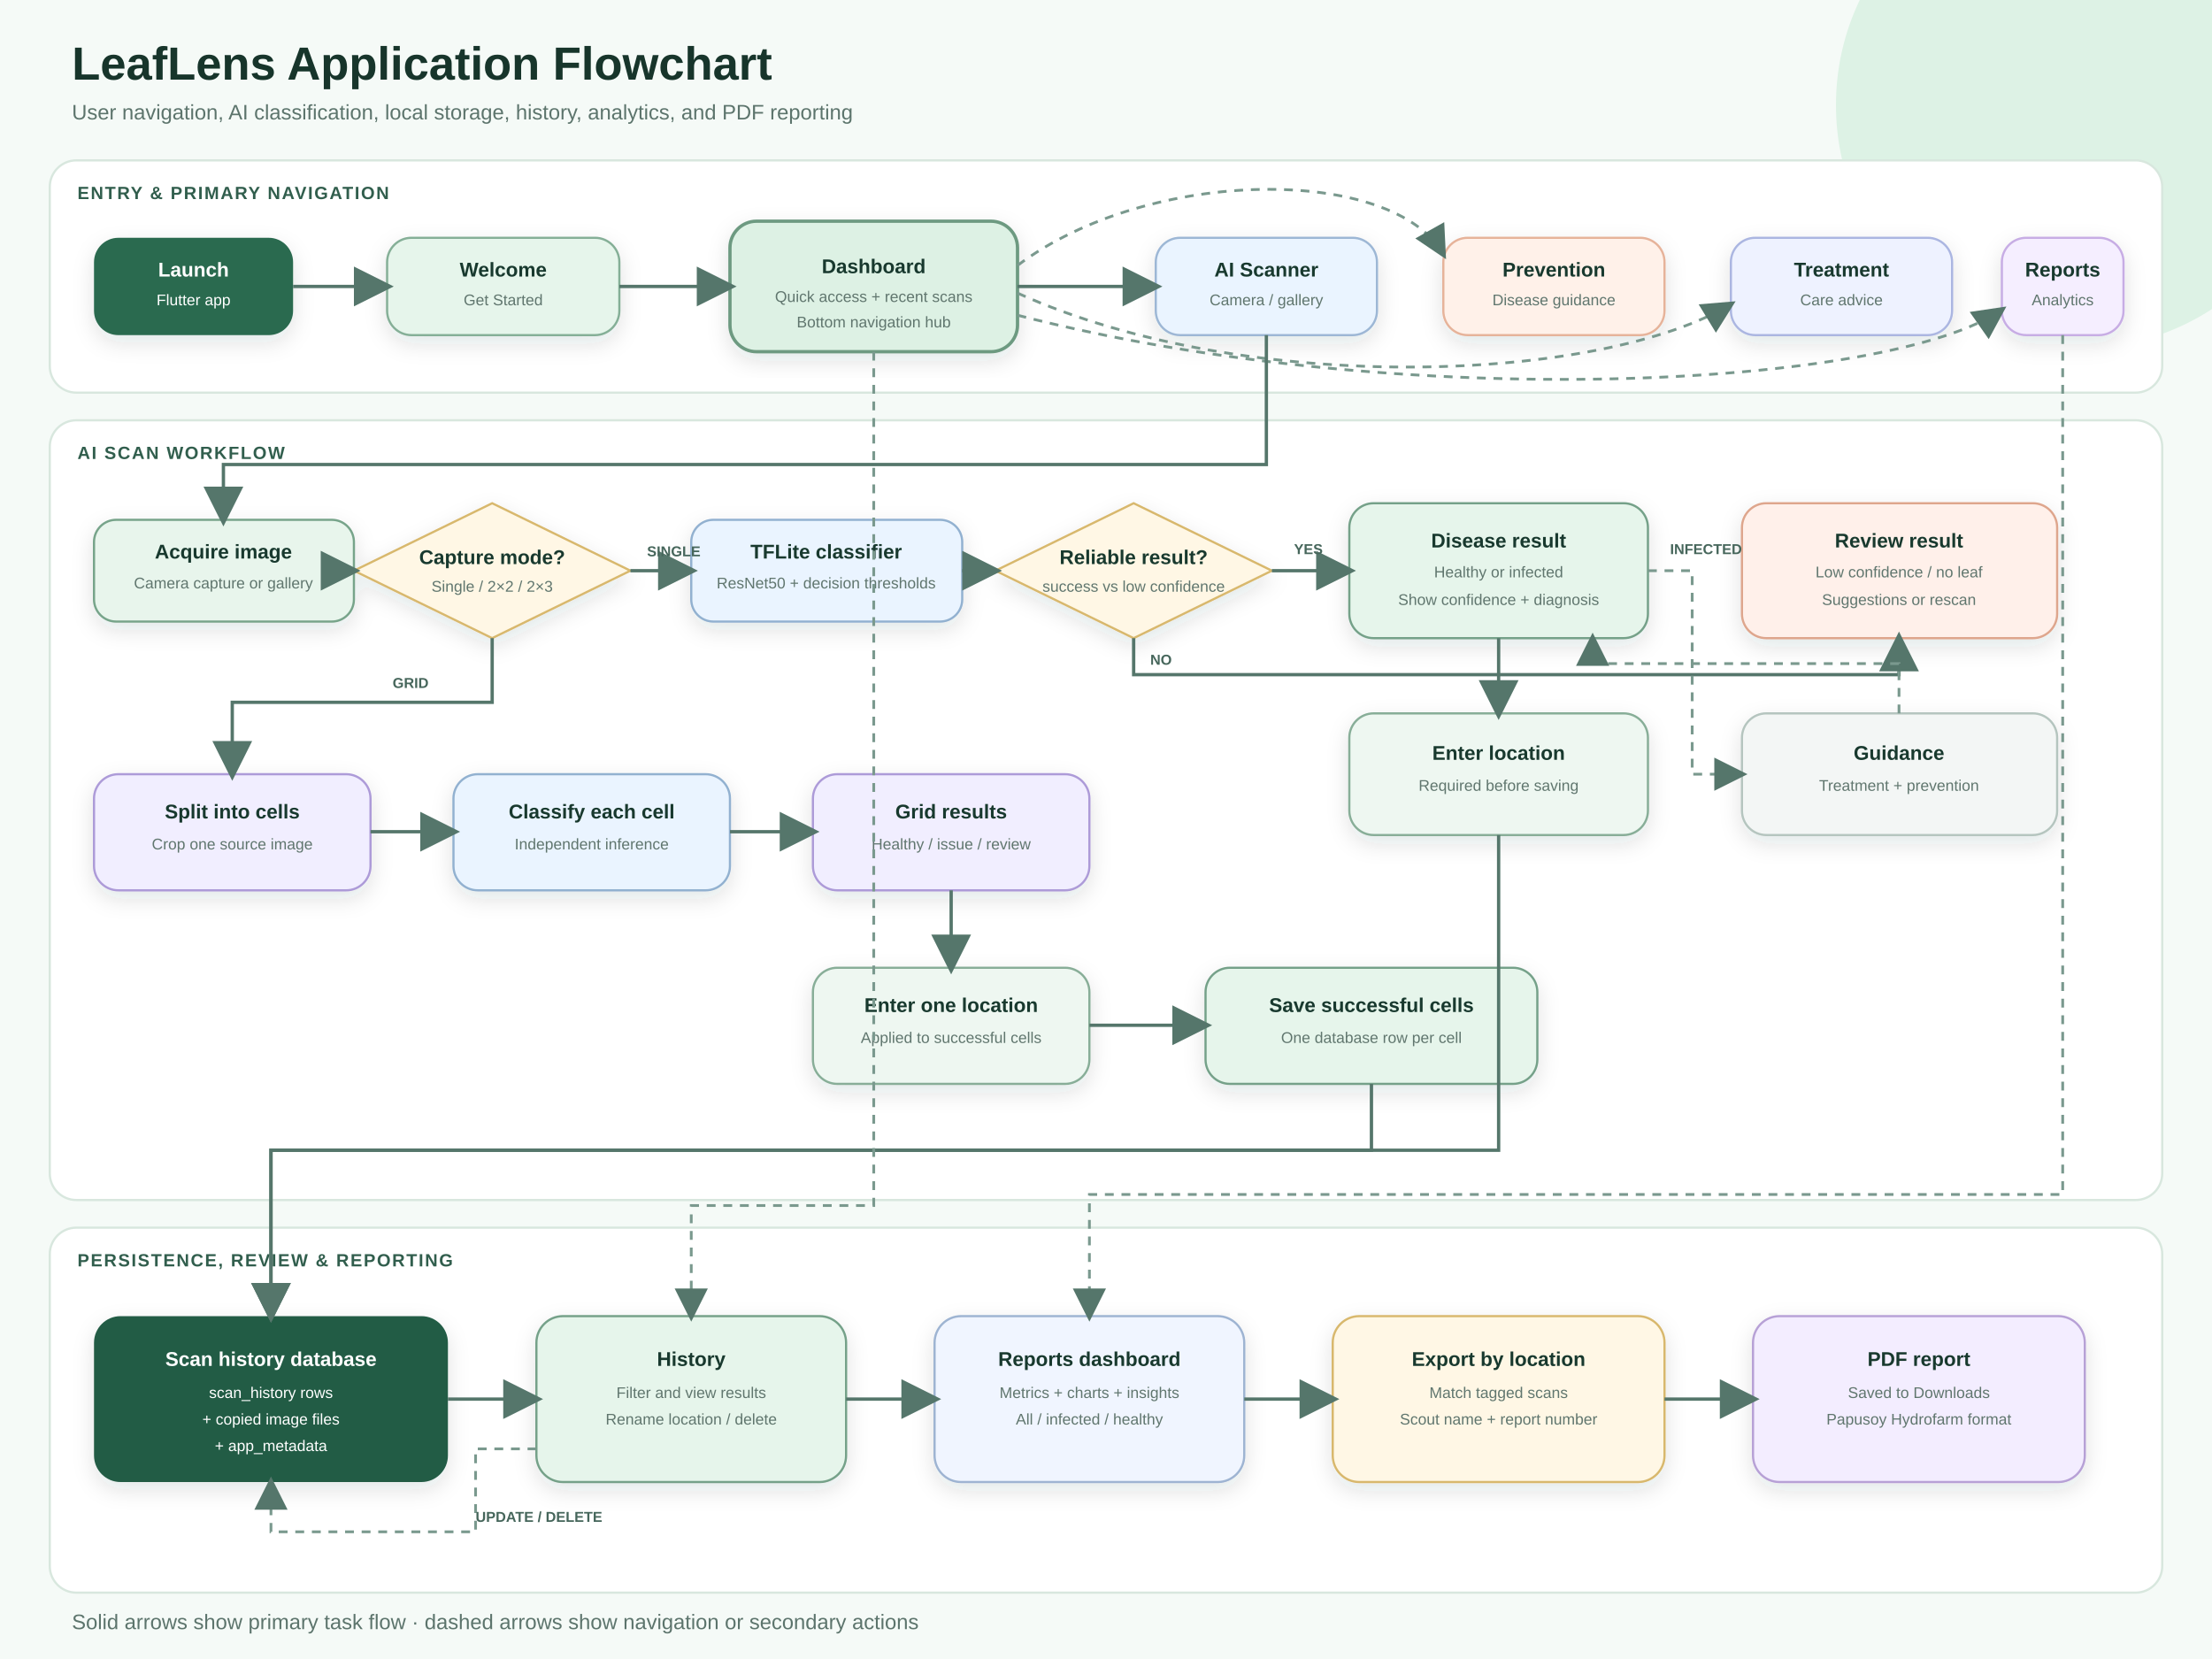
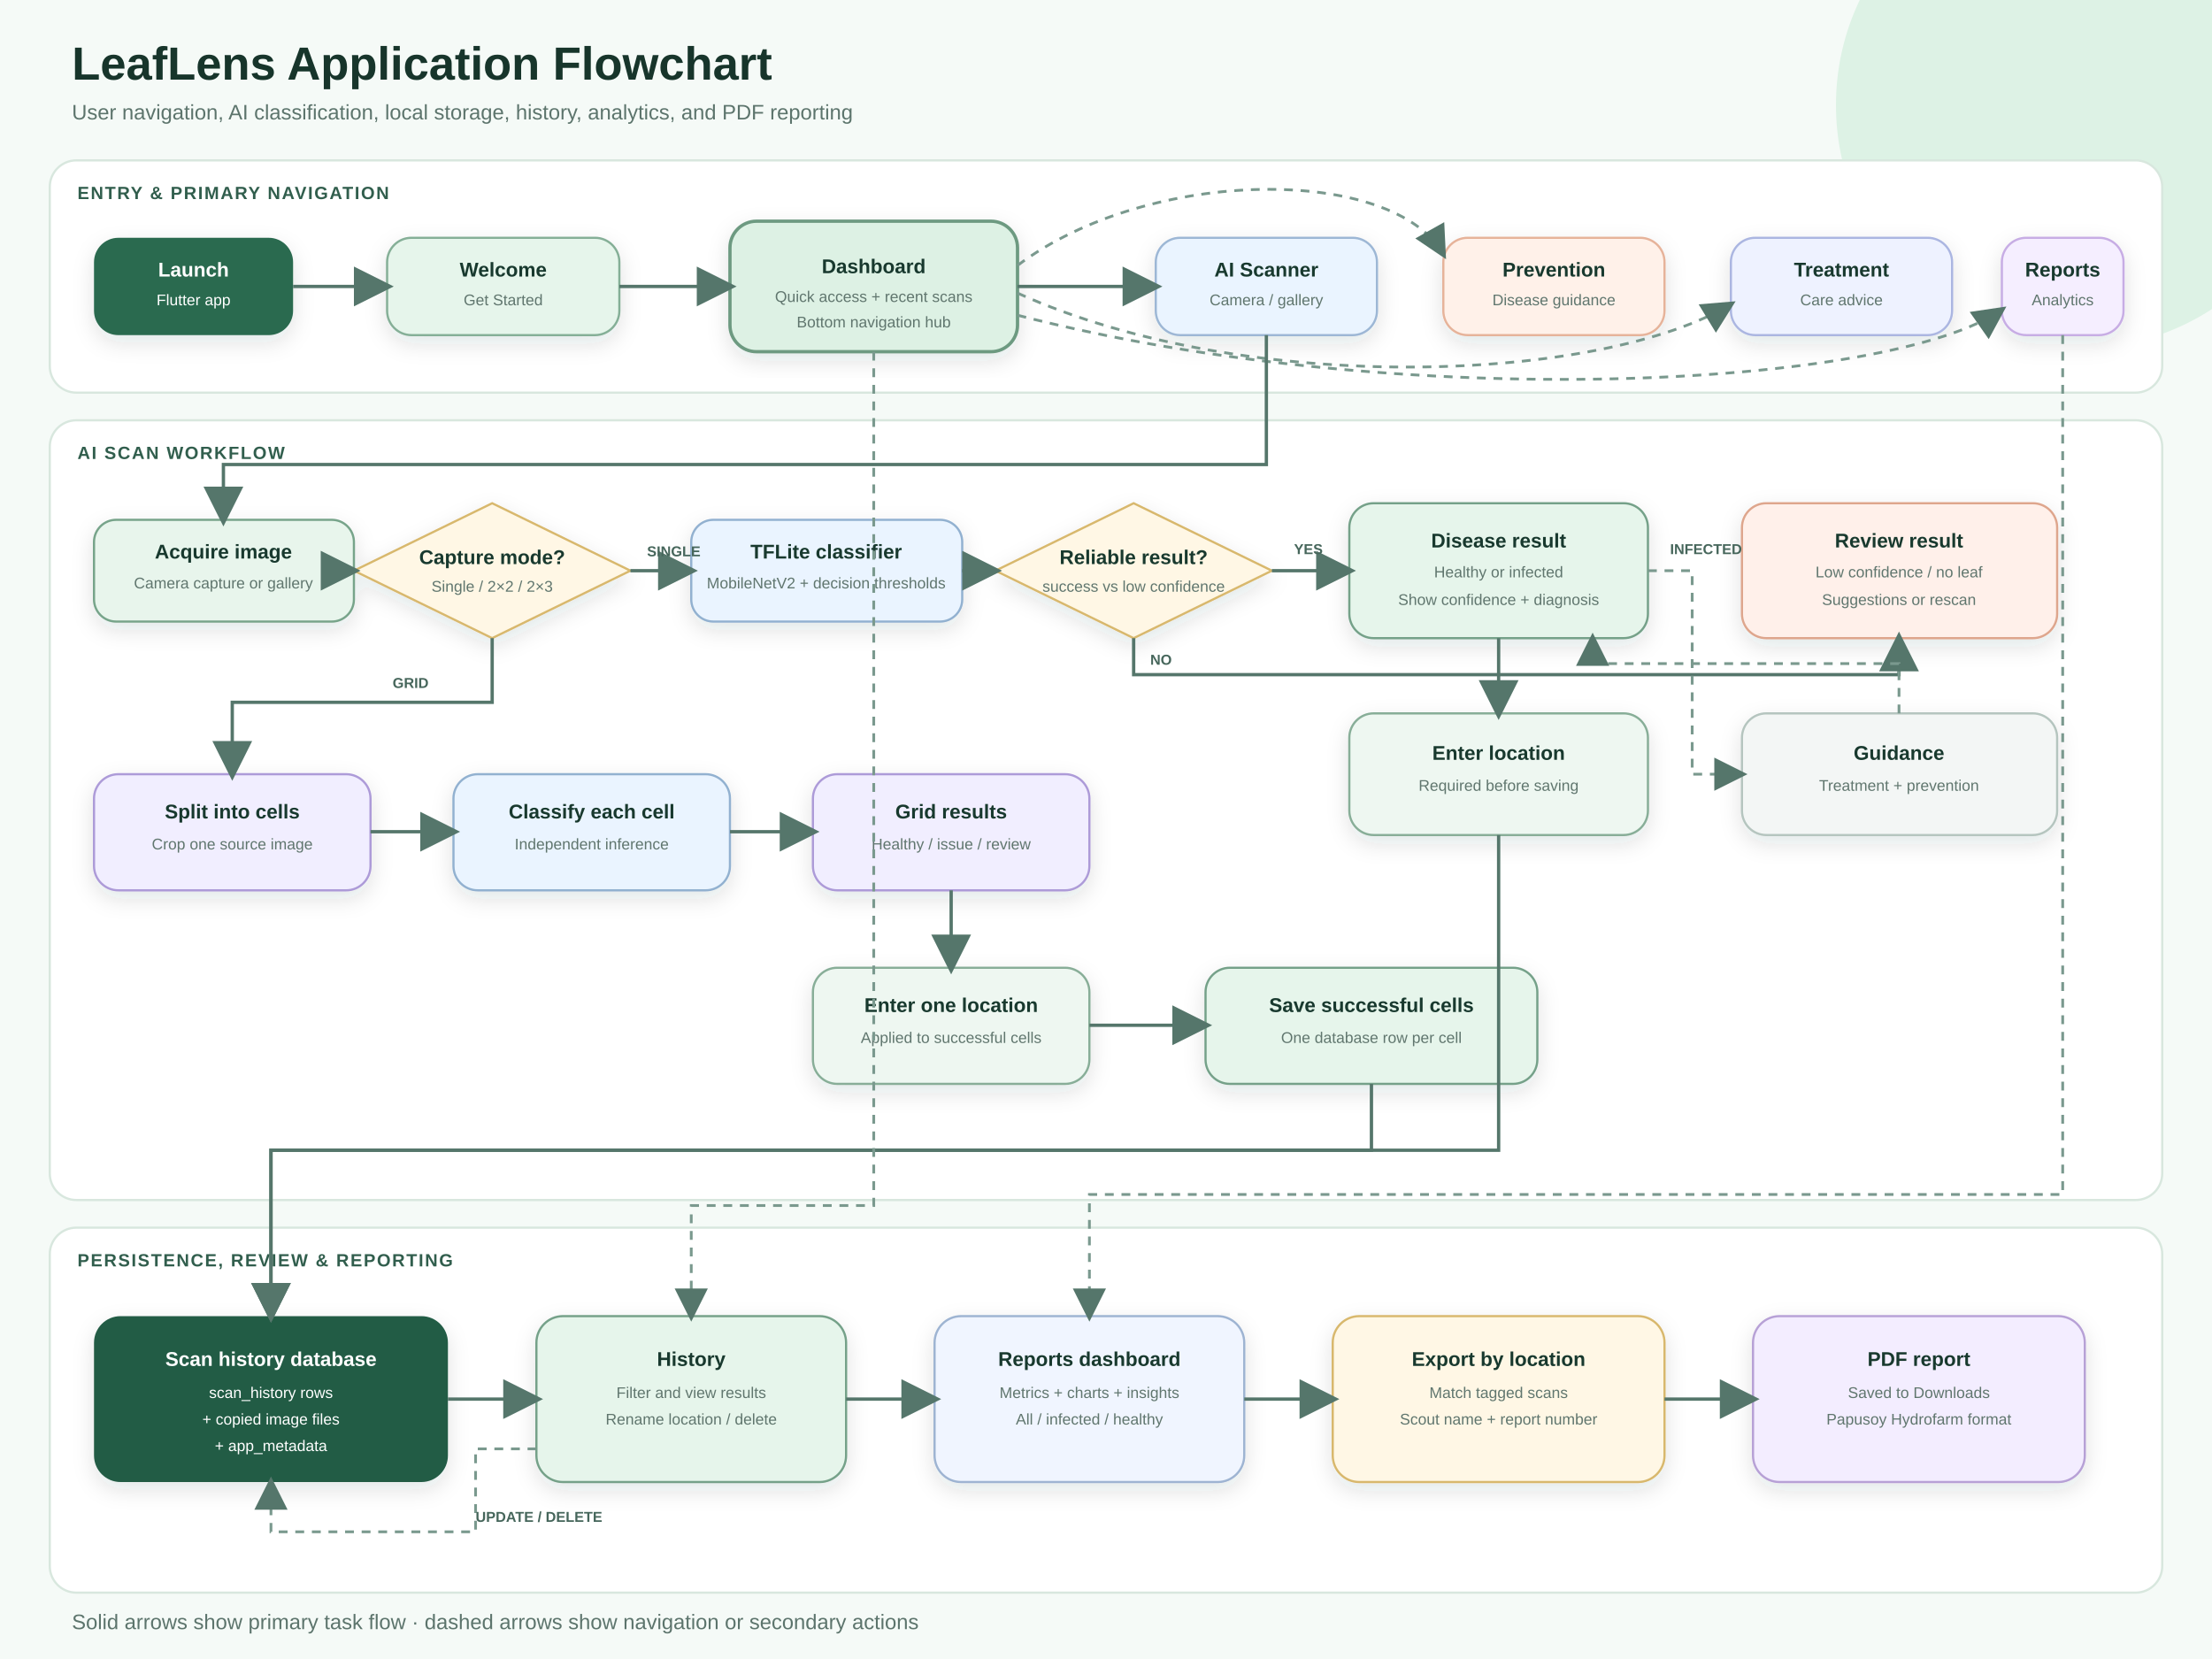
<svg xmlns="http://www.w3.org/2000/svg" width="2000" height="1500" viewBox="0 0 2000 1500" role="img" aria-labelledby="title desc">
  <defs>
    <filter id="shadow" x="-20%" y="-20%" width="140%" height="140%">
      <feDropShadow dx="0" dy="7" stdDeviation="10" flood-color="#17352B" flood-opacity="0.12" />
    </filter>
    <marker id="arrow" markerWidth="12" markerHeight="12" refX="10" refY="6" orient="auto">
      <path d="M0,0 L12,6 L0,12 Z" fill="#55766B" />
    </marker>
    <style>
      .title { font: 700 42px 'Segoe UI', Arial, sans-serif; fill: #17352B; }
      .subtitle { font: 400 19px 'Segoe UI', Arial, sans-serif; fill: #5C746C; }
      .lane-title { font: 700 16px 'Segoe UI', Arial, sans-serif; fill: #315E4D; letter-spacing: 1.3px; }
      .node-title { font: 700 18px 'Segoe UI', Arial, sans-serif; fill: #18392E; }
      .node-sub { font: 400 14px 'Segoe UI', Arial, sans-serif; fill: #60766E; }
      .white { fill: #FFFFFF; }
      .label { font: 700 13px 'Segoe UI', Arial, sans-serif; fill: #46665B; }
      .edge { fill: none; stroke: #55766B; stroke-width: 3; marker-end: url(#arrow); }
      .edge-soft { fill: none; stroke: #7A998E; stroke-width: 2.5; stroke-dasharray: 8 7; marker-end: url(#arrow); }
    </style>
  </defs>
  <rect width="2000" height="1500" fill="#F5FAF7" />
  <circle cx="1880" cy="95" r="220" fill="#DDF2E5" />
  <text x="65" y="72" class="title">LeafLens Application Flowchart</text>
  <text x="65" y="108" class="subtitle">User navigation, AI classification, local storage, history, analytics, and PDF reporting</text>
  <rect x="45" y="145" width="1910" height="210" rx="24" fill="#FFFFFF" stroke="#D8E7DE" stroke-width="2" />
  <text x="70" y="180" class="lane-title">ENTRY &amp; PRIMARY NAVIGATION</text>
  <rect x="45" y="380" width="1910" height="705" rx="24" fill="#FFFFFF" stroke="#D8E7DE" stroke-width="2" />
  <text x="70" y="415" class="lane-title">AI SCAN WORKFLOW</text>
  <rect x="45" y="1110" width="1910" height="330" rx="24" fill="#FFFFFF" stroke="#D8E7DE" stroke-width="2" />
  <text x="70" y="1145" class="lane-title">PERSISTENCE, REVIEW &amp; REPORTING</text>
  <g filter="url(#shadow)">
    <rect x="85" y="215" width="180" height="88" rx="22" fill="#2C6A50" />
    <rect x="350" y="215" width="210" height="88" rx="22" fill="#E6F5EB" stroke="#85AF97" stroke-width="2" />
    <rect x="660" y="200" width="260" height="118" rx="24" fill="#DDF1E4" stroke="#6D9A81" stroke-width="3" />
    <rect x="1045" y="215" width="200" height="88" rx="22" fill="#EAF4FF" stroke="#9DB7D5" stroke-width="2" />
    <rect x="1305" y="215" width="200" height="88" rx="22" fill="#FFF1E9" stroke="#E6B39A" stroke-width="2" />
    <rect x="1565" y="215" width="200" height="88" rx="22" fill="#EEF2FF" stroke="#ABB6E1" stroke-width="2" />
    <rect x="1810" y="215" width="110" height="88" rx="22" fill="#F5EEFF" stroke="#C7ADE4" stroke-width="2" />
  </g>
  <text x="175" y="250" text-anchor="middle" class="node-title white">Launch</text>
  <text x="175" y="276" text-anchor="middle" class="node-sub white">Flutter app</text>
  <text x="455" y="250" text-anchor="middle" class="node-title">Welcome</text>
  <text x="455" y="276" text-anchor="middle" class="node-sub">Get Started</text>
  <text x="790" y="247" text-anchor="middle" class="node-title">Dashboard</text>
  <text x="790" y="273" text-anchor="middle" class="node-sub">Quick access + recent scans</text>
  <text x="790" y="296" text-anchor="middle" class="node-sub">Bottom navigation hub</text>
  <text x="1145" y="250" text-anchor="middle" class="node-title">AI Scanner</text>
  <text x="1145" y="276" text-anchor="middle" class="node-sub">Camera / gallery</text>
  <text x="1405" y="250" text-anchor="middle" class="node-title">Prevention</text>
  <text x="1405" y="276" text-anchor="middle" class="node-sub">Disease guidance</text>
  <text x="1665" y="250" text-anchor="middle" class="node-title">Treatment</text>
  <text x="1665" y="276" text-anchor="middle" class="node-sub">Care advice</text>
  <text x="1865" y="250" text-anchor="middle" class="node-title">Reports</text>
  <text x="1865" y="276" text-anchor="middle" class="node-sub">Analytics</text>
  <path class="edge" d="M265 259 H350" />
  <path class="edge" d="M560 259 H660" />
  <path class="edge" d="M920 259 H1045" />
  <path class="edge-soft" d="M920 240 C1040 150 1260 150 1305 230" />
  <path class="edge-soft" d="M920 265 C1130 360 1450 345 1565 275" />
  <path class="edge-soft" d="M920 285 C1270 375 1710 350 1810 280" />
  <g filter="url(#shadow)">
    <rect x="85" y="470" width="235" height="92" rx="20" fill="#E8F5EC" stroke="#77A48A" stroke-width="2" />
    <polygon points="445,455 570,516 445,577 320,516" fill="#FFF7E5" stroke="#D8B86D" stroke-width="2" />
    <rect x="625" y="470" width="245" height="92" rx="20" fill="#EAF4FF" stroke="#92B1D0" stroke-width="2" />
    <polygon points="1025,455 1150,516 1025,577 900,516" fill="#FFF7E5" stroke="#D8B86D" stroke-width="2" />
  </g>
  <text x="202" y="505" text-anchor="middle" class="node-title">Acquire image</text>
  <text x="202" y="532" text-anchor="middle" class="node-sub">Camera capture or gallery</text>
  <text x="445" y="510" text-anchor="middle" class="node-title">Capture mode?</text>
  <text x="445" y="535" text-anchor="middle" class="node-sub">Single / 2×2 / 2×3</text>
  <text x="747" y="505" text-anchor="middle" class="node-title">TFLite classifier</text>
-   <text x="747" y="532" text-anchor="middle" class="node-sub">ResNet50 + decision thresholds</text>
+   <text x="747" y="532" text-anchor="middle" class="node-sub">MobileNetV2 + decision thresholds</text>
  <text x="1025" y="510" text-anchor="middle" class="node-title">Reliable result?</text>
  <text x="1025" y="535" text-anchor="middle" class="node-sub">success vs low confidence</text>
  <path class="edge" d="M1145 303 V420 H202 V470" />
  <path class="edge" d="M320 516 H320" />
  <path class="edge" d="M320 516 H320 M570 516 H625" />
  <text x="585" y="503" class="label">SINGLE</text>
  <path class="edge" d="M870 516 H900" />
  <g filter="url(#shadow)">
    <rect x="1220" y="455" width="270" height="122" rx="22" fill="#E6F5EB" stroke="#75A189" stroke-width="2" />
    <rect x="1575" y="455" width="285" height="122" rx="22" fill="#FFF0EA" stroke="#DEA68D" stroke-width="2" />
    <rect x="1220" y="645" width="270" height="110" rx="22" fill="#EEF7F1" stroke="#88AE98" stroke-width="2" />
    <rect x="1575" y="645" width="285" height="110" rx="22" fill="#F3F6F5" stroke="#B5C5BF" stroke-width="2" />
  </g>
  <text x="1355" y="495" text-anchor="middle" class="node-title">Disease result</text>
  <text x="1355" y="522" text-anchor="middle" class="node-sub">Healthy or infected</text>
  <text x="1355" y="547" text-anchor="middle" class="node-sub">Show confidence + diagnosis</text>
  <text x="1717" y="495" text-anchor="middle" class="node-title">Review result</text>
  <text x="1717" y="522" text-anchor="middle" class="node-sub">Low confidence / no leaf</text>
  <text x="1717" y="547" text-anchor="middle" class="node-sub">Suggestions or rescan</text>
  <text x="1355" y="687" text-anchor="middle" class="node-title">Enter location</text>
  <text x="1355" y="715" text-anchor="middle" class="node-sub">Required before saving</text>
  <text x="1717" y="687" text-anchor="middle" class="node-title">Guidance</text>
  <text x="1717" y="715" text-anchor="middle" class="node-sub">Treatment + prevention</text>
  <path class="edge" d="M1150 516 H1220" />
  <text x="1170" y="501" class="label">YES</text>
  <path class="edge" d="M1025 577 V610 H1717 V577" />
  <text x="1040" y="601" class="label">NO</text>
  <path class="edge" d="M1355 577 V645" />
  <path class="edge-soft" d="M1490 516 H1530 V700 H1575" />
  <text x="1510" y="501" class="label">INFECTED</text>
  <path class="edge-soft" d="M1717 645 V600 H1440 V577" />
  <g filter="url(#shadow)">
    <rect x="85" y="700" width="250" height="105" rx="22" fill="#F1EEFF" stroke="#AD9BD8" stroke-width="2" />
    <rect x="410" y="700" width="250" height="105" rx="22" fill="#EAF4FF" stroke="#92B1D0" stroke-width="2" />
    <rect x="735" y="700" width="250" height="105" rx="22" fill="#F1EEFF" stroke="#AD9BD8" stroke-width="2" />
    <rect x="735" y="875" width="250" height="105" rx="22" fill="#EEF7F1" stroke="#88AE98" stroke-width="2" />
    <rect x="1090" y="875" width="300" height="105" rx="22" fill="#E6F5EB" stroke="#75A189" stroke-width="2" />
  </g>
  <text x="210" y="740" text-anchor="middle" class="node-title">Split into cells</text>
  <text x="210" y="768" text-anchor="middle" class="node-sub">Crop one source image</text>
  <text x="535" y="740" text-anchor="middle" class="node-title">Classify each cell</text>
  <text x="535" y="768" text-anchor="middle" class="node-sub">Independent inference</text>
  <text x="860" y="740" text-anchor="middle" class="node-title">Grid results</text>
  <text x="860" y="768" text-anchor="middle" class="node-sub">Healthy / issue / review</text>
  <text x="860" y="915" text-anchor="middle" class="node-title">Enter one location</text>
  <text x="860" y="943" text-anchor="middle" class="node-sub">Applied to successful cells</text>
  <text x="1240" y="915" text-anchor="middle" class="node-title">Save successful cells</text>
  <text x="1240" y="943" text-anchor="middle" class="node-sub">One database row per cell</text>
  <path class="edge" d="M445 577 V635 H210 V700" />
  <text x="355" y="622" class="label">GRID</text>
  <path class="edge" d="M335 752 H410" />
  <path class="edge" d="M660 752 H735" />
  <path class="edge" d="M860 805 V875" />
  <path class="edge" d="M985 927 H1090" />
  <g filter="url(#shadow)">
    <rect x="85" y="1190" width="320" height="150" rx="24" fill="#245B45" />
    <rect x="485" y="1190" width="280" height="150" rx="24" fill="#E6F5EB" stroke="#75A189" stroke-width="2" />
    <rect x="845" y="1190" width="280" height="150" rx="24" fill="#F0F5FF" stroke="#9EB4D2" stroke-width="2" />
    <rect x="1205" y="1190" width="300" height="150" rx="24" fill="#FFF7E5" stroke="#D8B86D" stroke-width="2" />
    <rect x="1585" y="1190" width="300" height="150" rx="24" fill="#F3EDFF" stroke="#B7A1D6" stroke-width="2" />
  </g>
  <text x="245" y="1235" text-anchor="middle" class="node-title white">Scan history database</text>
  <text x="245" y="1264" text-anchor="middle" class="node-sub white">scan_history rows</text>
  <text x="245" y="1288" text-anchor="middle" class="node-sub white">+ copied image files</text>
  <text x="245" y="1312" text-anchor="middle" class="node-sub white">+ app_metadata</text>
  <text x="625" y="1235" text-anchor="middle" class="node-title">History</text>
  <text x="625" y="1264" text-anchor="middle" class="node-sub">Filter and view results</text>
  <text x="625" y="1288" text-anchor="middle" class="node-sub">Rename location / delete</text>
  <text x="985" y="1235" text-anchor="middle" class="node-title">Reports dashboard</text>
  <text x="985" y="1264" text-anchor="middle" class="node-sub">Metrics + charts + insights</text>
  <text x="985" y="1288" text-anchor="middle" class="node-sub">All / infected / healthy</text>
  <text x="1355" y="1235" text-anchor="middle" class="node-title">Export by location</text>
  <text x="1355" y="1264" text-anchor="middle" class="node-sub">Match tagged scans</text>
  <text x="1355" y="1288" text-anchor="middle" class="node-sub">Scout name + report number</text>
  <text x="1735" y="1235" text-anchor="middle" class="node-title">PDF report</text>
  <text x="1735" y="1264" text-anchor="middle" class="node-sub">Saved to Downloads</text>
  <text x="1735" y="1288" text-anchor="middle" class="node-sub">Papusoy Hydrofarm format</text>
  <path class="edge" d="M1355 755 V1040 H245 V1190" />
  <path class="edge" d="M1240 980 V1040 H245 V1190" />
  <path class="edge" d="M405 1265 H485" />
  <path class="edge" d="M765 1265 H845" />
  <path class="edge" d="M1125 1265 H1205" />
  <path class="edge" d="M1505 1265 H1585" />
  <path class="edge-soft" d="M1865 303 V1080 H985 V1190" />
  <path class="edge-soft" d="M790 318 V1090 H625 V1190" />
  <path class="edge-soft" d="M485 1310 H430 V1385 H245 V1340" />
  <text x="430" y="1376" class="label">UPDATE / DELETE</text>
  <text x="65" y="1473" class="subtitle">Solid arrows show primary task flow · dashed arrows show navigation or secondary actions</text>
</svg>
